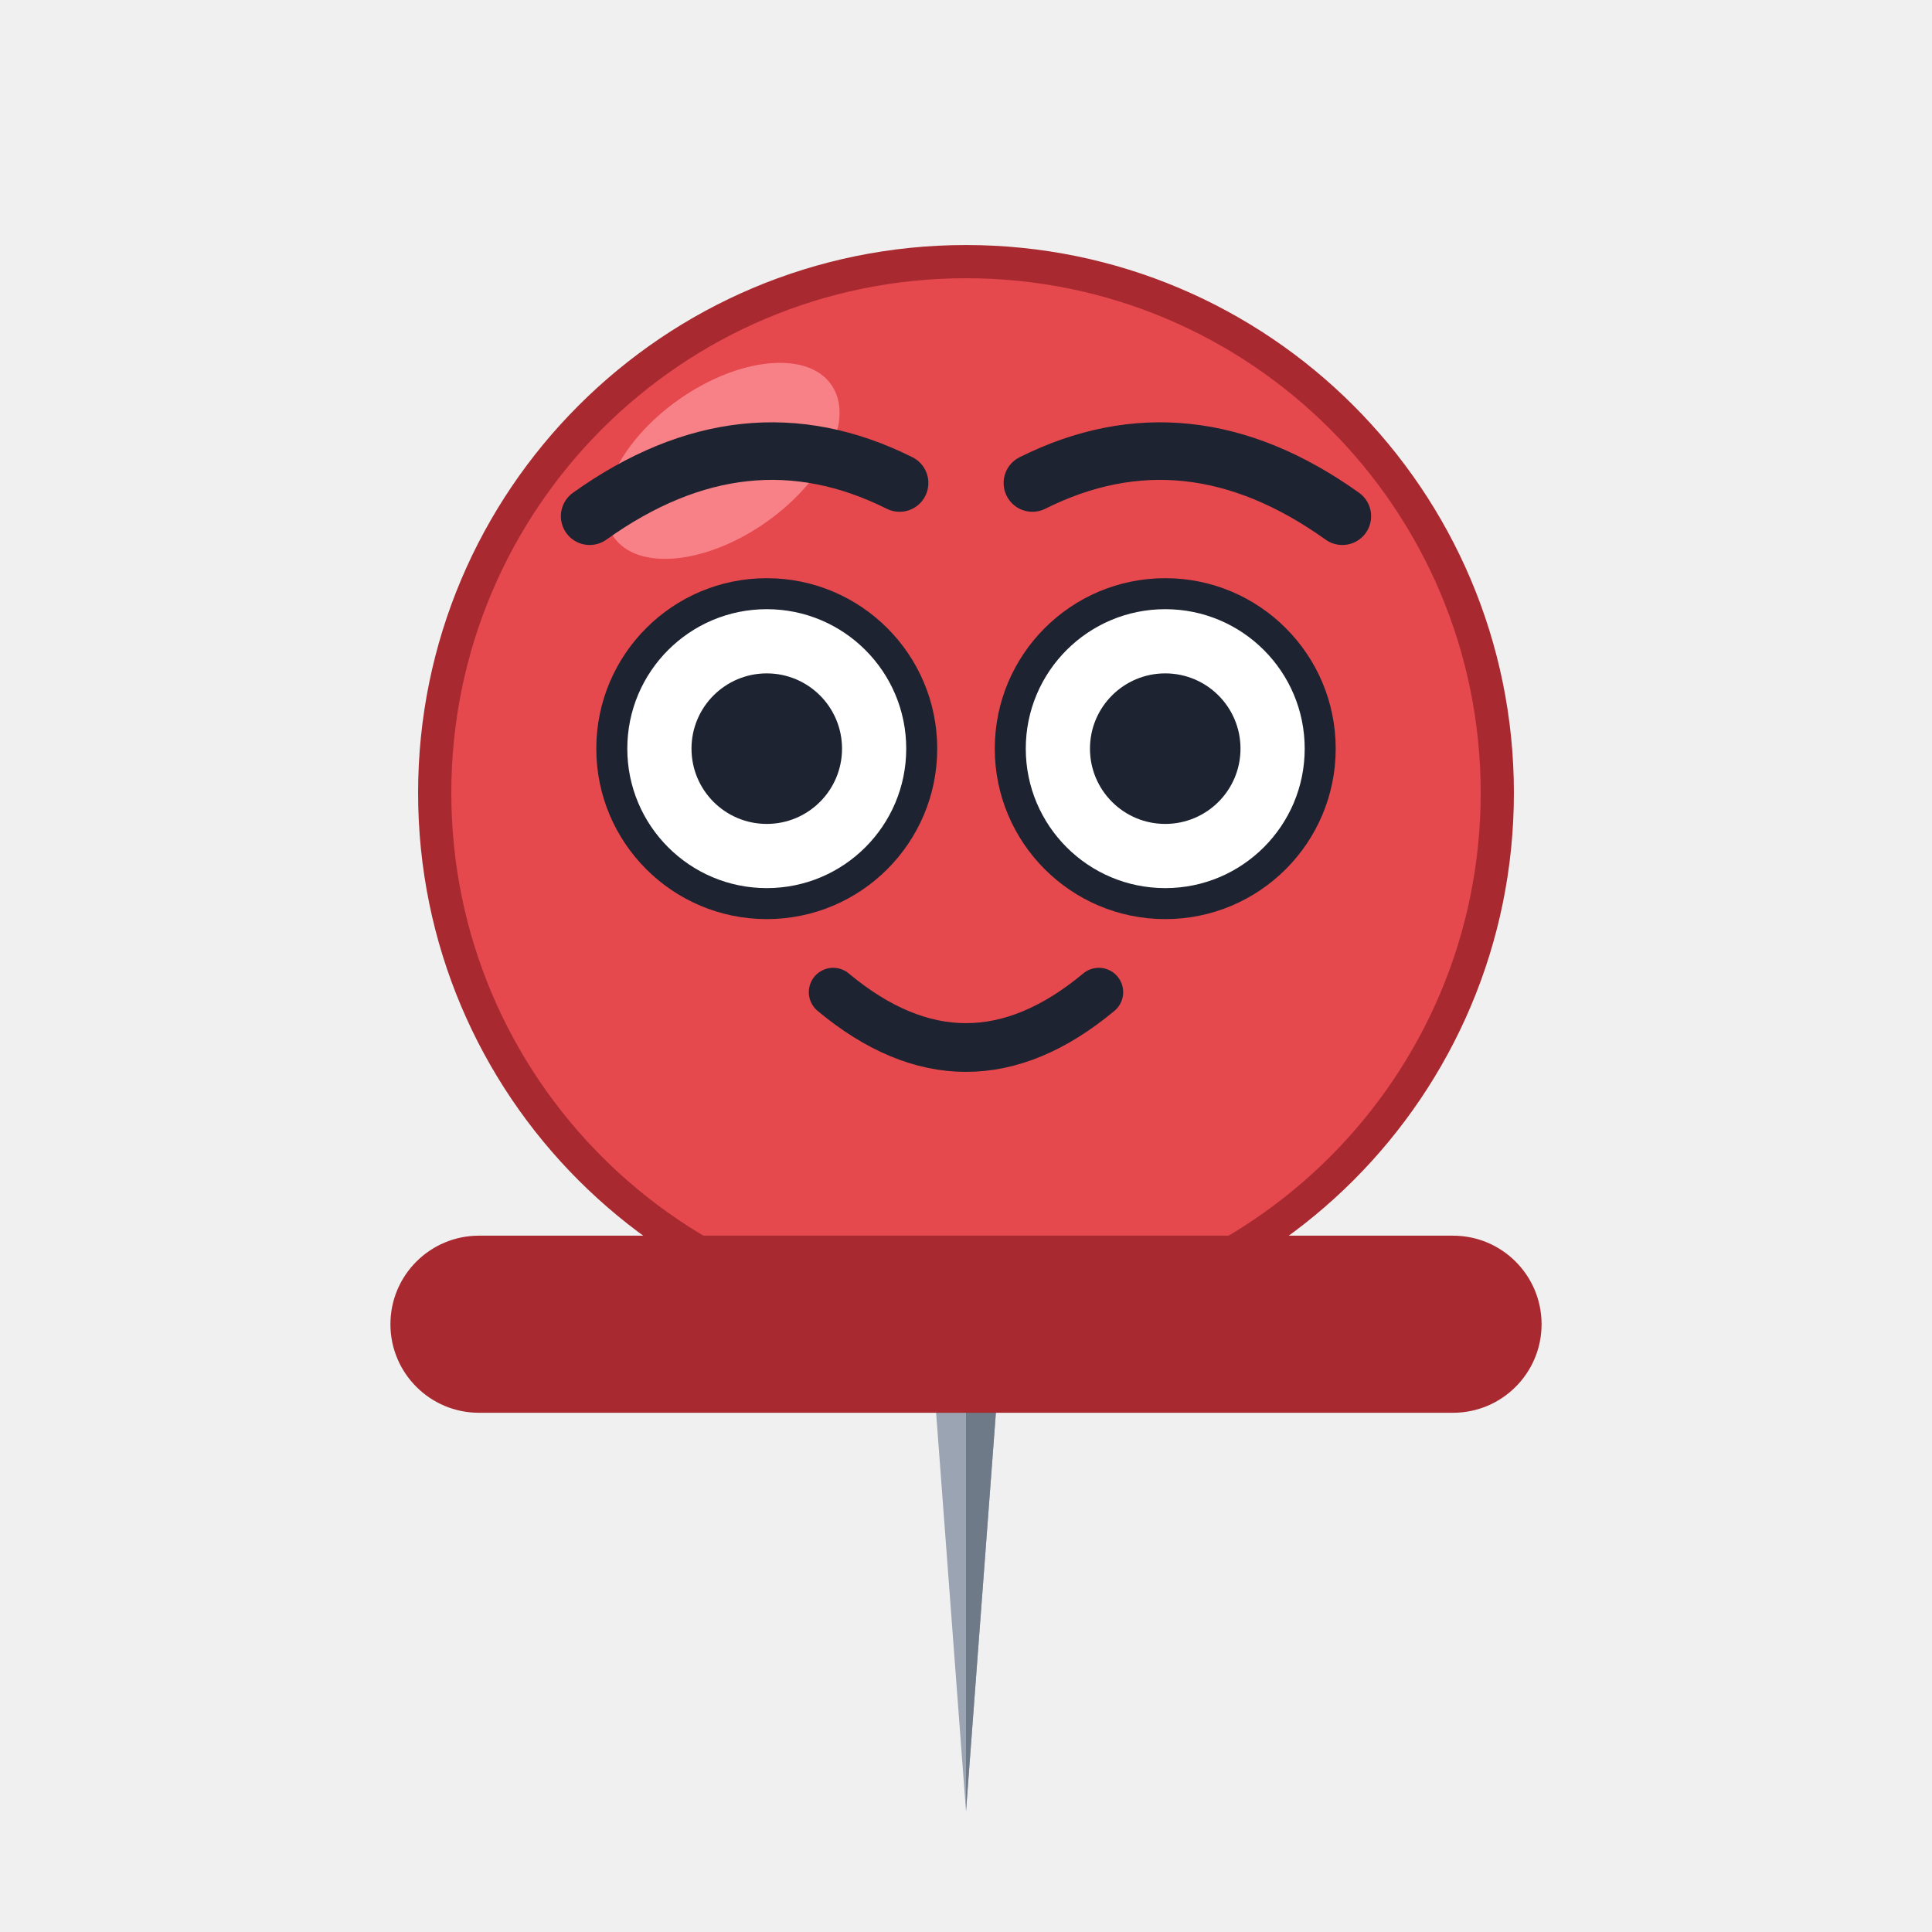
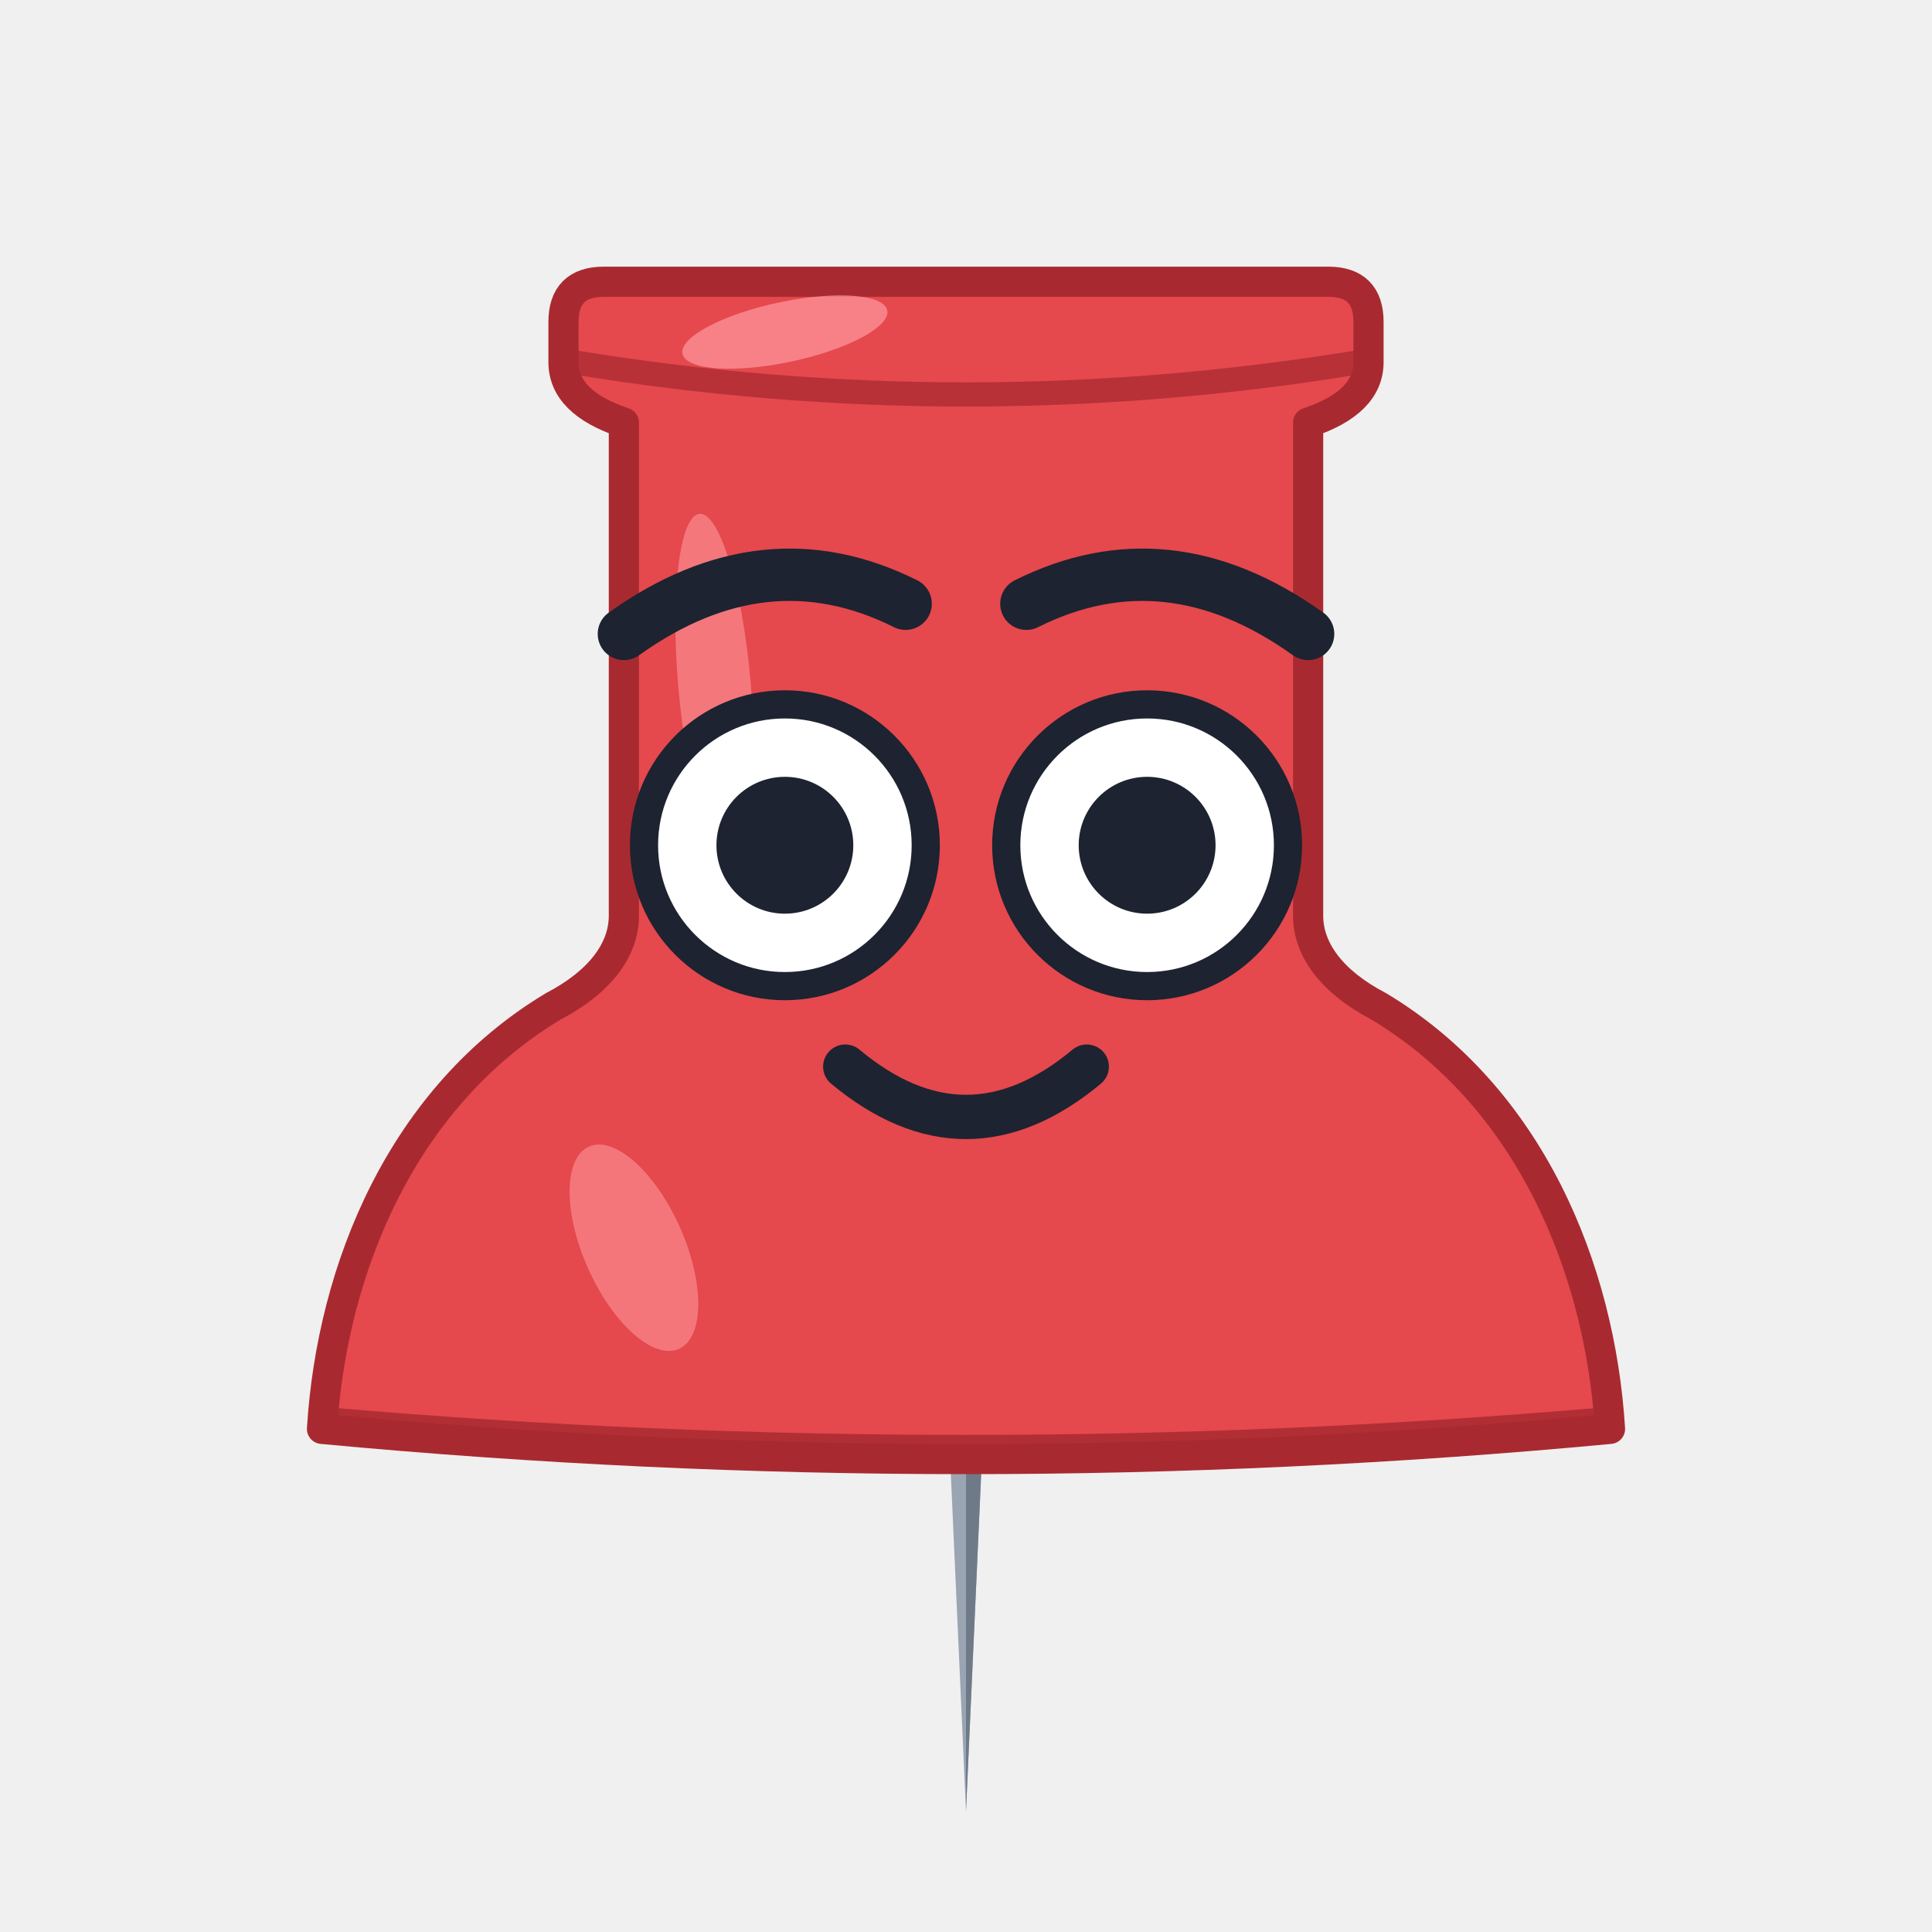
<svg xmlns="http://www.w3.org/2000/svg" width="96" height="96" viewBox="0 0 96 96">
-   <g transform="translate(0 0) rotate(0 48 90) translate(48 90) scale(1.1 1.1) translate(-48 -90)">
-     <polygon points="46.5,70 49.5,70 48,90" fill="#9aa4b2" />
-     <polygon points="48,70 49.5,70 48,90" fill="#6f7a89" />
-     <circle cx="48" cy="44" r="24" fill="#e5484d" stroke="#a82a30" stroke-width="1.5" />
-     <ellipse cx="37" cy="29" rx="6" ry="3.4" transform="rotate(-35 37 29)" fill="#ff9a9e" opacity="0.7" />
-     <rect x="22" y="64" width="52" height="8" rx="4" fill="#a82a30" />
+   <g transform="translate(0 0) rotate(0 48 90) translate(48 90) scale(1 1) translate(-48 -90)">
+     <polygon points="47.1,70 48.9,70 48,90" fill="#9aa4b2" />
+     <polygon points="48,70 48.9,70 48,90" fill="#6f7a89" />
+     <path d="M30 14 H66 Q68 14 68 16 V18 Q68 20 65 21 L65 21.5 V45.5 C65 47.2 66.2 48.8 68.5 50 C76 54.5 79.5 63 80 71 Q48 74 16 71 C16.5 63 20 54.5 27.5 50 C29.8 48.8 31 47.2 31 45.5 V21.5 L31 21 Q28 20 28 18 V16 Q28 14 30 14 Z" fill="#e5484d" stroke="#a82a30" stroke-width="1.5" stroke-linejoin="round" />
+     <path d="M28.5 18 Q48 21.2 67.5 18" fill="none" stroke="#a82a30" stroke-width="1.2" opacity="0.75" />
+     <path d="M16.5 70.5 Q48 73.2 79.5 70.5" fill="none" stroke="#a82a30" stroke-width="1.1" opacity="0.85" />
+     <ellipse cx="39" cy="16.5" rx="5.2" ry="1.5" transform="rotate(-12 39 16.5)" fill="#ff9a9e" opacity="0.7" />
+     <ellipse cx="35.5" cy="34" rx="1.8" ry="8.5" transform="rotate(-5 35.5 34)" fill="#ff9a9e" opacity="0.58" />
+     <ellipse cx="31.5" cy="62" rx="2.5" ry="5.5" transform="rotate(-24 31.5 62)" fill="#ff9a9e" opacity="0.56" />
    <clipPath id="eyeL">
      <ellipse cx="39" cy="42" rx="7" ry="7" />
    </clipPath>
    <ellipse cx="39" cy="42" rx="7" ry="7" fill="#ffffff" stroke="#1d2330" stroke-width="1.4" />
    <circle cx="39" cy="42" r="3.4" fill="#1d2330" clip-path="url(#eyeL)" />
    <clipPath id="eyeR">
      <ellipse cx="57" cy="42" rx="7" ry="7" />
    </clipPath>
    <ellipse cx="57" cy="42" rx="7" ry="7" fill="#ffffff" stroke="#1d2330" stroke-width="1.4" />
    <circle cx="57" cy="42" r="3.4" fill="#1d2330" clip-path="url(#eyeR)" />
    <path d="M31 31.5 Q38 26.5 45 30" fill="none" stroke="#1d2330" stroke-width="2.6" stroke-linecap="round" />
    <path d="M51 30 Q58 26.5 65 31.5" fill="none" stroke="#1d2330" stroke-width="2.6" stroke-linecap="round" />
    <path d="M42 53 Q48 58 54 53" fill="none" stroke="#1d2330" stroke-width="2.2" stroke-linecap="round" />
  </g>
</svg>
